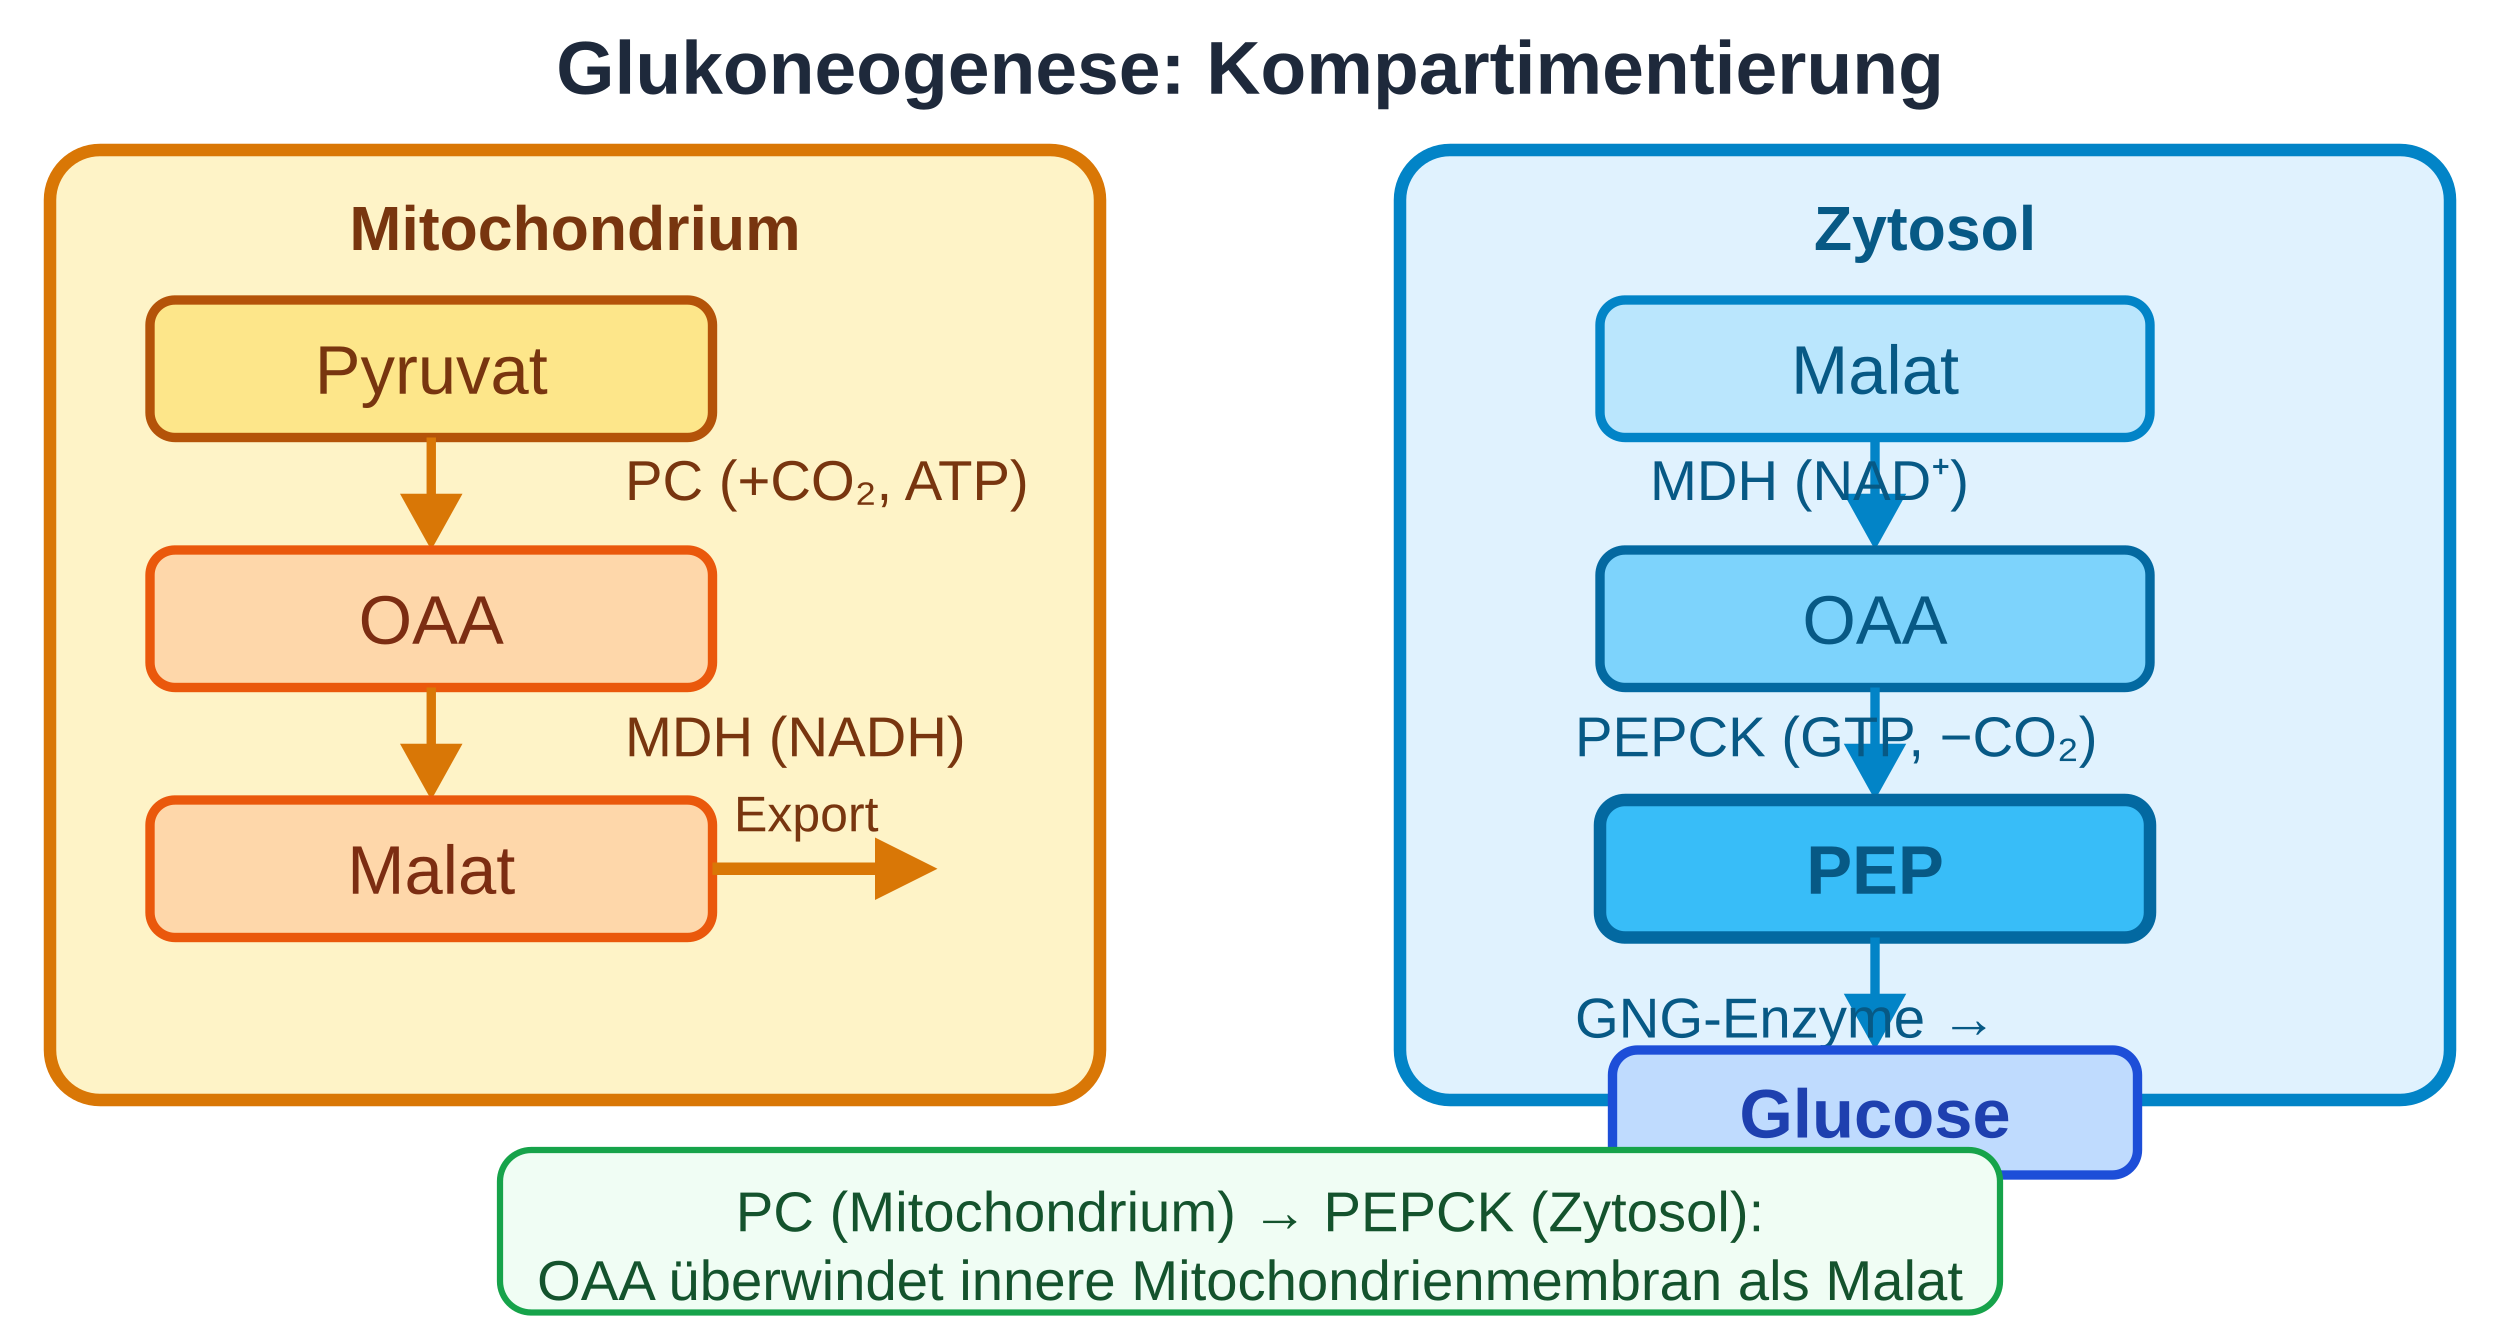
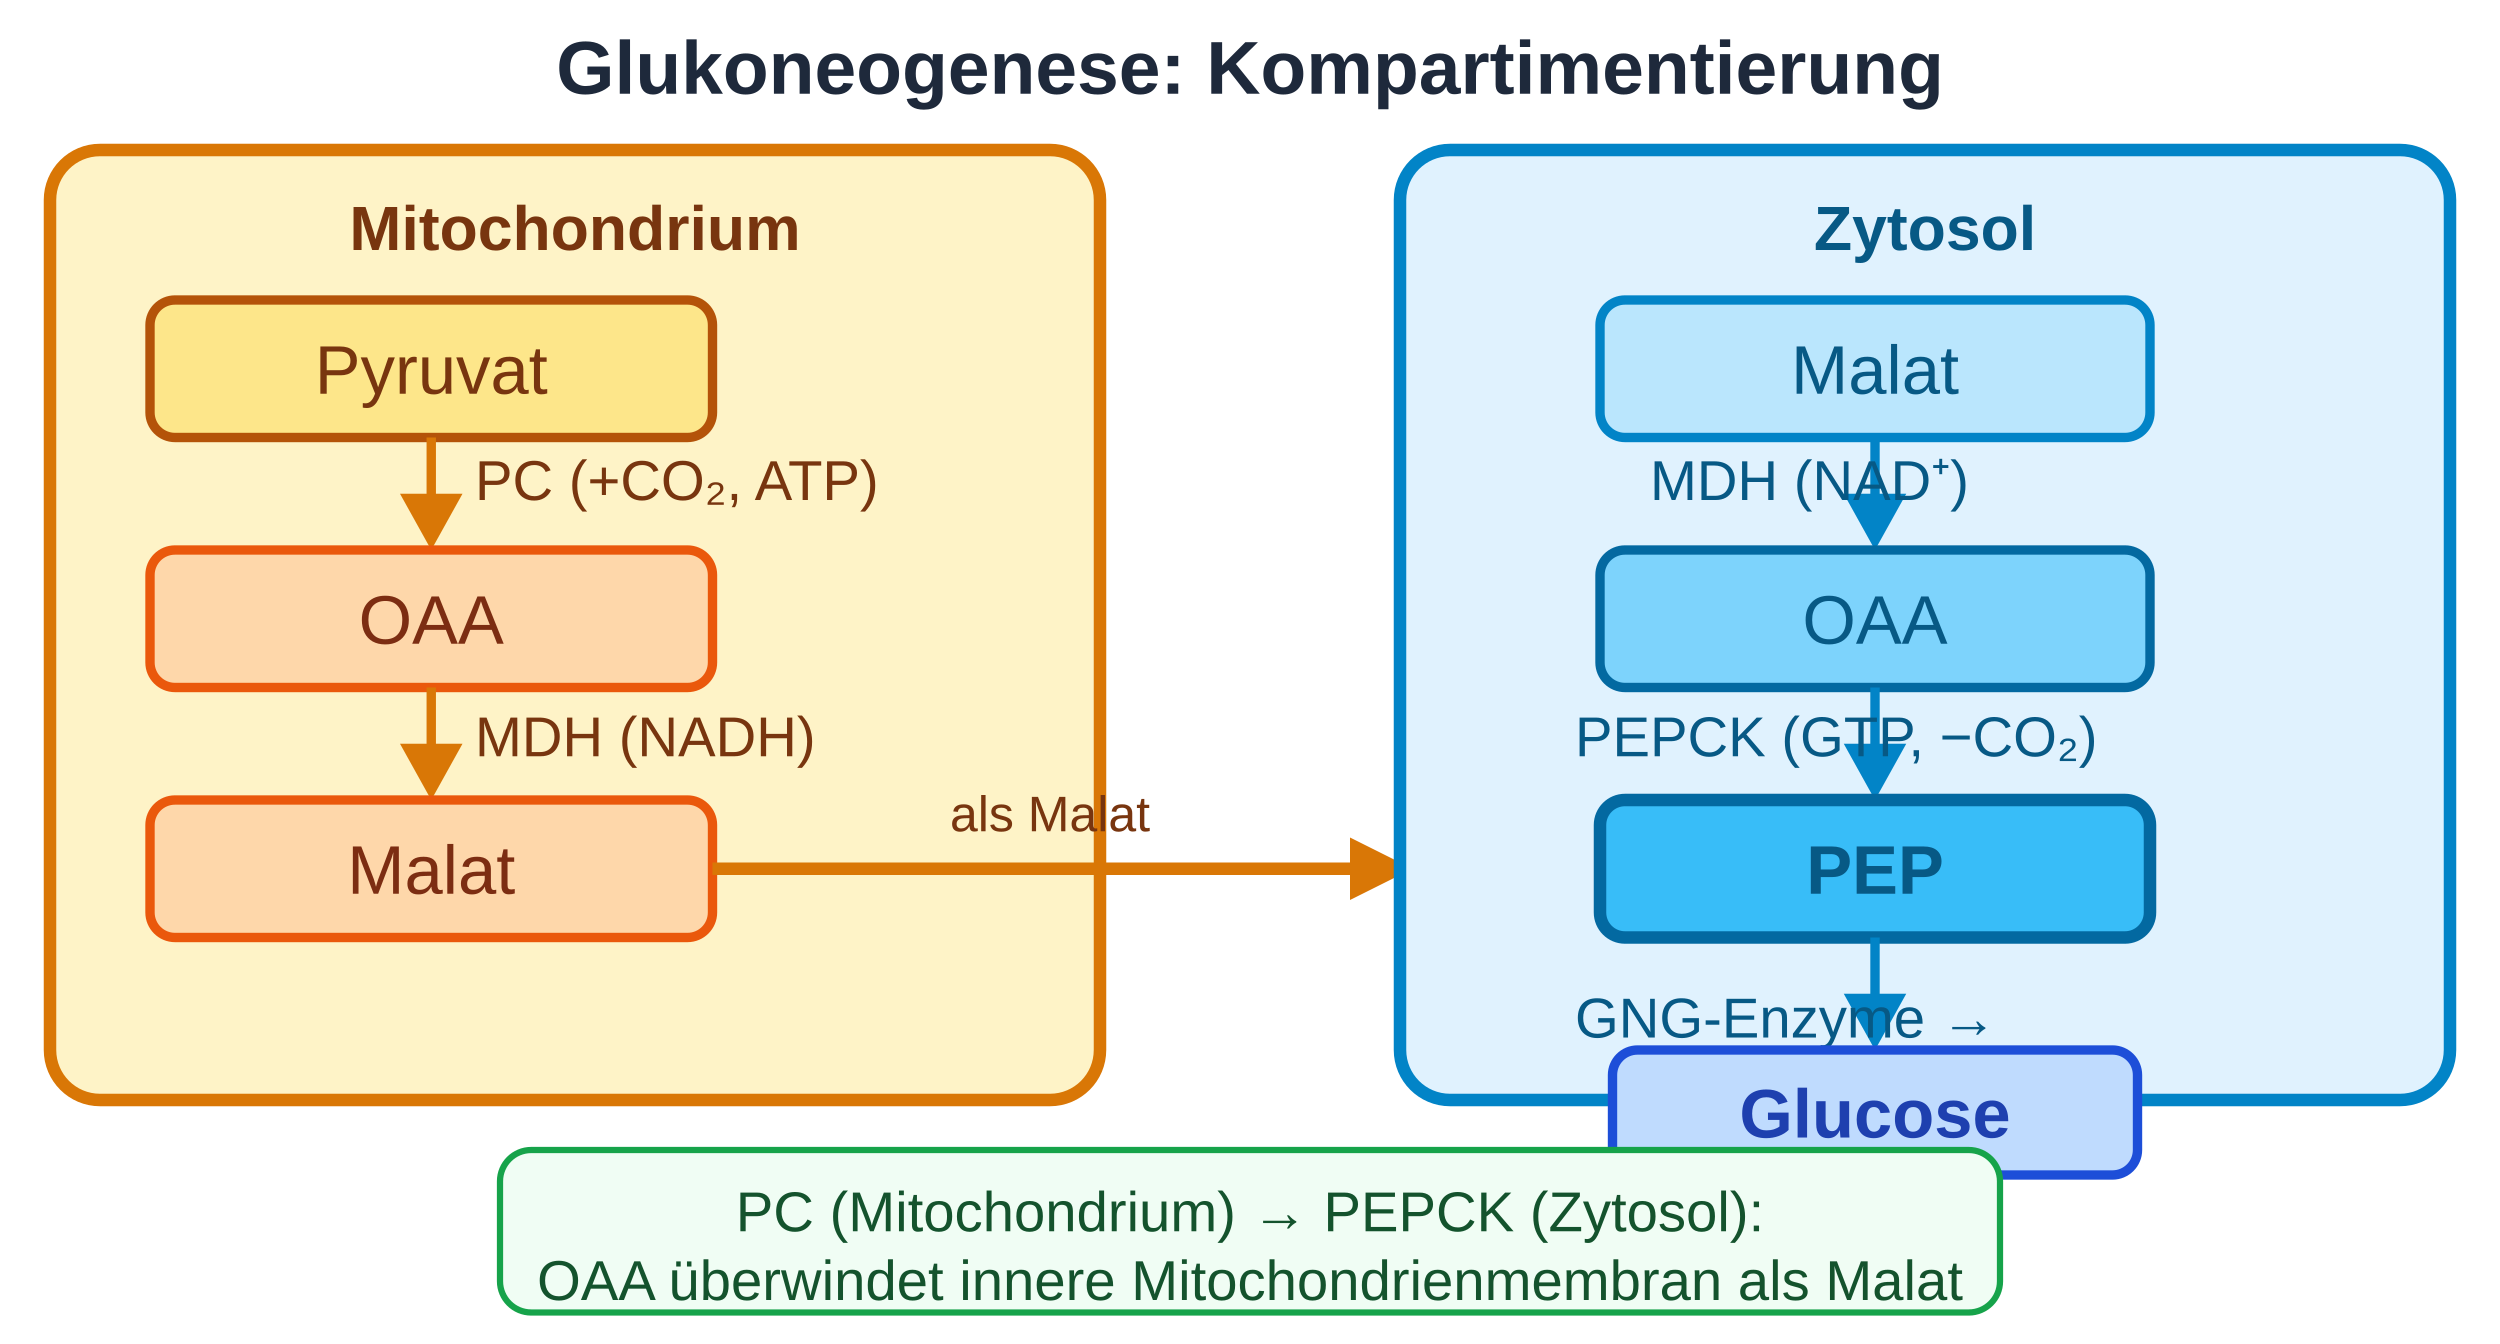
<svg xmlns="http://www.w3.org/2000/svg" width="400" height="215" viewBox="0 0 400 215">
  <rect width="400" height="215" fill="none" />
  <text x="200" y="15" text-anchor="middle" font-family="Arial, sans-serif" font-size="12" font-weight="bold" fill="#1e293b">Glukoneogenese: Kompartimentierung</text>
  <rect x="8" y="24" width="168" height="152" rx="8" fill="#fef3c7" stroke="#d97706" stroke-width="2" />
  <text x="92" y="40" text-anchor="middle" font-family="Arial, sans-serif" font-size="10" font-weight="bold" fill="#78350f">Mitochondrium</text>
  <rect x="24" y="48" width="90" height="22" rx="4" fill="#fde68a" stroke="#b45309" stroke-width="1.5" />
  <text x="69" y="63" text-anchor="middle" font-family="Arial, sans-serif" font-size="11" fill="#78350f">Pyruvat</text>
  <line x1="69" y1="70" x2="69" y2="82" stroke="#d97706" stroke-width="1.5" />
  <polygon points="64,79 69,88 74,79" fill="#d97706" />
-   <text x="100" y="80" font-family="Arial, sans-serif" font-size="9" fill="#78350f">PC (+CO₂, ATP)</text>
+   <text x="76" y="80" text-anchor="start" font-family="Arial, sans-serif" font-size="9" fill="#78350f">PC (+CO₂, ATP)</text>
  <rect x="24" y="88" width="90" height="22" rx="4" fill="#fed7aa" stroke="#ea580c" stroke-width="1.5" />
  <text x="69" y="103" text-anchor="middle" font-family="Arial, sans-serif" font-size="11" fill="#7c2d12">OAA</text>
  <line x1="69" y1="110" x2="69" y2="122" stroke="#d97706" stroke-width="1.5" />
  <polygon points="64,119 69,128 74,119" fill="#d97706" />
-   <text x="100" y="121" font-family="Arial, sans-serif" font-size="9" fill="#78350f">MDH (NADH)</text>
+   <text x="76" y="121" text-anchor="start" font-family="Arial, sans-serif" font-size="9" fill="#78350f">MDH (NADH)</text>
  <rect x="24" y="128" width="90" height="22" rx="4" fill="#fed7aa" stroke="#ea580c" stroke-width="1.5" />
  <text x="69" y="143" text-anchor="middle" font-family="Arial, sans-serif" font-size="11" fill="#7c2d12">Malat</text>
-   <line x1="114" y1="139" x2="144" y2="139" stroke="#d97706" stroke-width="2" />
-   <polygon points="140,134 150,139 140,144" fill="#d97706" />
-   <text x="129" y="133" text-anchor="middle" font-family="Arial, sans-serif" font-size="8" fill="#78350f">Export</text>
+   <line x1="114" y1="139" x2="220" y2="139" stroke="#d97706" stroke-width="2" />
+   <polygon points="216,134 226,139 216,144" fill="#d97706" />
+   <text x="168" y="133" text-anchor="middle" font-family="Arial, sans-serif" font-size="8" fill="#78350f">als Malat</text>
  <rect x="224" y="24" width="168" height="152" rx="8" fill="#e0f2fe" stroke="#0284c7" stroke-width="2" />
  <text x="308" y="40" text-anchor="middle" font-family="Arial, sans-serif" font-size="10" font-weight="bold" fill="#075985">Zytosol</text>
  <rect x="256" y="48" width="88" height="22" rx="4" fill="#bae6fd" stroke="#0284c7" stroke-width="1.5" />
  <text x="300" y="63" text-anchor="middle" font-family="Arial, sans-serif" font-size="11" fill="#075985">Malat</text>
  <line x1="300" y1="70" x2="300" y2="82" stroke="#0284c7" stroke-width="1.5" />
  <polygon points="295,79 300,88 305,79" fill="#0284c7" />
  <text x="264" y="80" font-family="Arial, sans-serif" font-size="9" fill="#075985">MDH (NAD⁺)</text>
  <rect x="256" y="88" width="88" height="22" rx="4" fill="#7dd3fc" stroke="#0369a1" stroke-width="1.5" />
  <text x="300" y="103" text-anchor="middle" font-family="Arial, sans-serif" font-size="11" fill="#075985">OAA</text>
  <line x1="300" y1="110" x2="300" y2="122" stroke="#0284c7" stroke-width="1.5" />
  <polygon points="295,119 300,128 305,119" fill="#0284c7" />
  <text x="252" y="121" font-family="Arial, sans-serif" font-size="9" fill="#075985">PEPCK (GTP, −CO₂)</text>
  <rect x="256" y="128" width="88" height="22" rx="4" fill="#38bdf8" stroke="#0369a1" stroke-width="2" />
  <text x="300" y="143" text-anchor="middle" font-family="Arial, sans-serif" font-size="11" font-weight="bold" fill="#075985">PEP</text>
  <line x1="300" y1="150" x2="300" y2="162" stroke="#0284c7" stroke-width="1.5" />
  <polygon points="295,159 300,168 305,159" fill="#0284c7" />
  <text x="252" y="166" font-family="Arial, sans-serif" font-size="9" fill="#075985">GNG-Enzyme →</text>
  <rect x="258" y="168" width="84" height="20" rx="4" fill="#bfdbfe" stroke="#1d4ed8" stroke-width="1.5" />
  <text x="300" y="182" text-anchor="middle" font-family="Arial, sans-serif" font-size="11" font-weight="bold" fill="#1e40af">Glucose</text>
  <rect x="80" y="184" width="240" height="26" rx="5" fill="#f0fdf4" stroke="#16a34a" stroke-width="1" />
  <text x="200" y="197" text-anchor="middle" font-family="Arial, sans-serif" font-size="9" fill="#14532d">PC (Mitochondrium) → PEPCK (Zytosol):</text>
  <text x="200" y="208" text-anchor="middle" font-family="Arial, sans-serif" font-size="9" fill="#14532d">OAA überwindet innere Mitochondrienmembran als Malat</text>
</svg>
